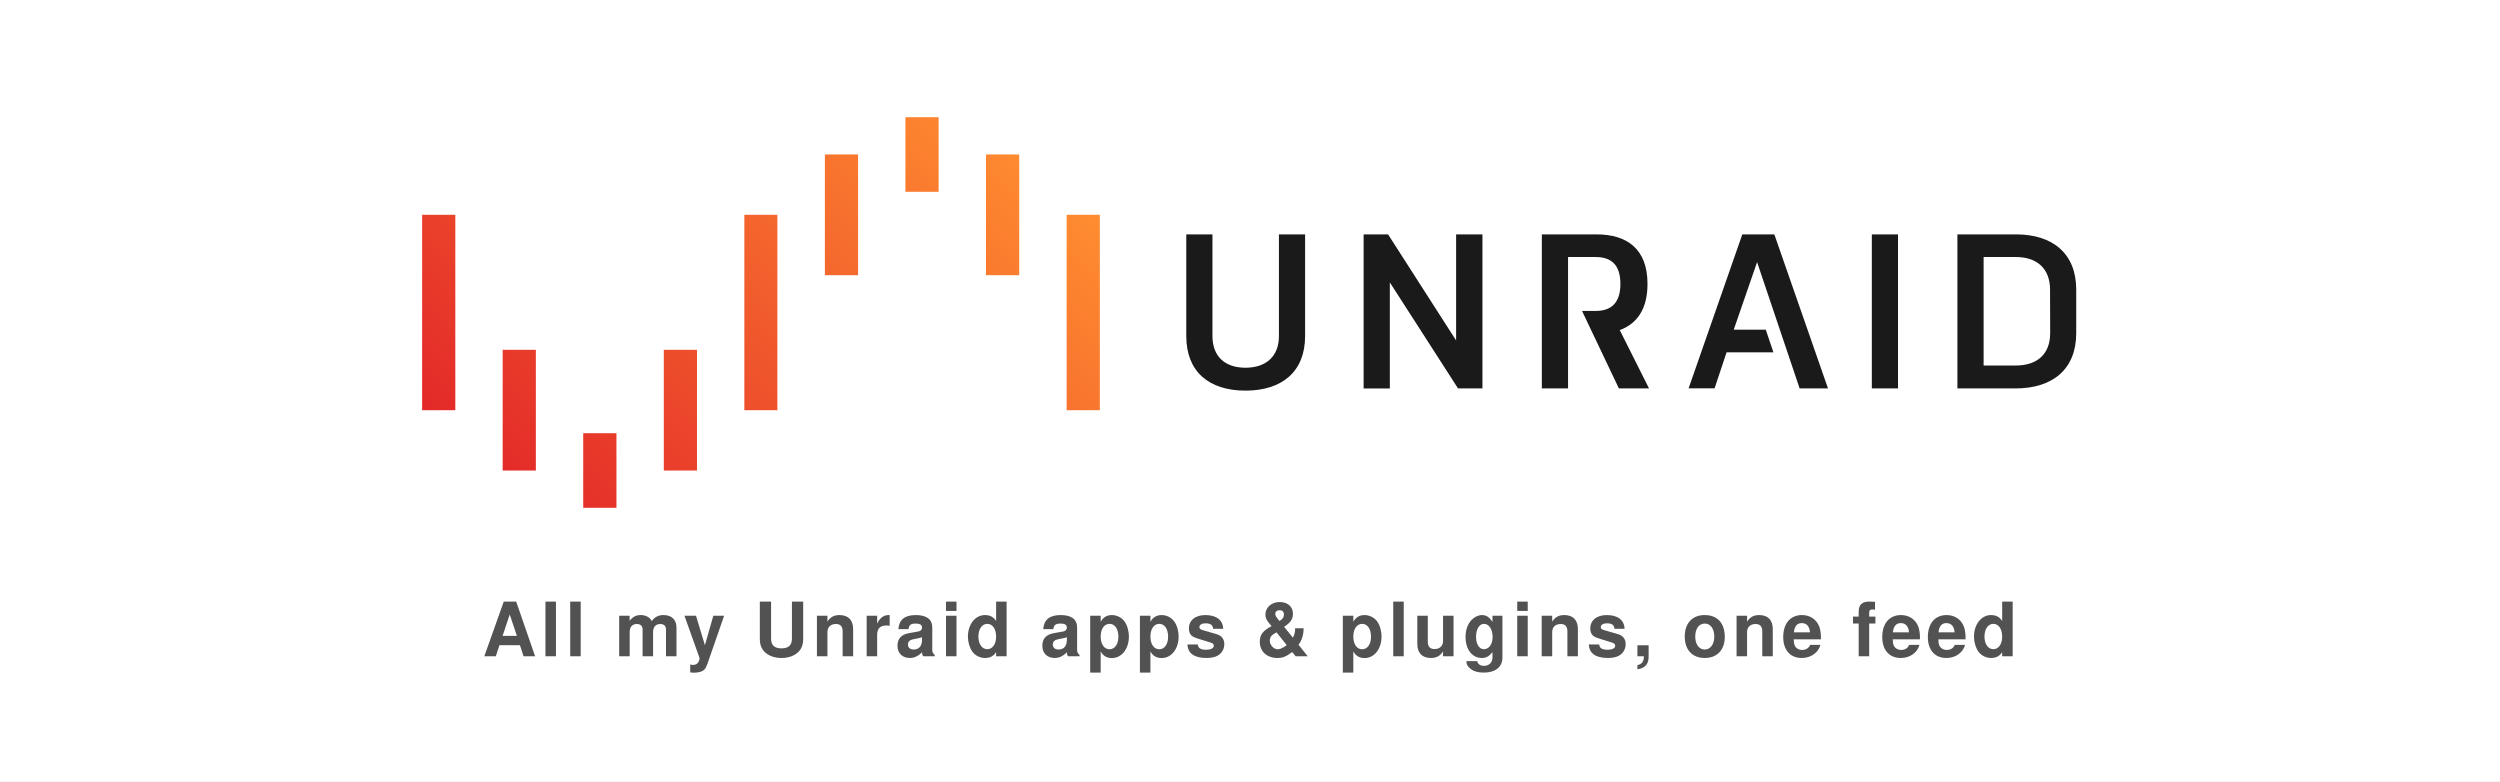
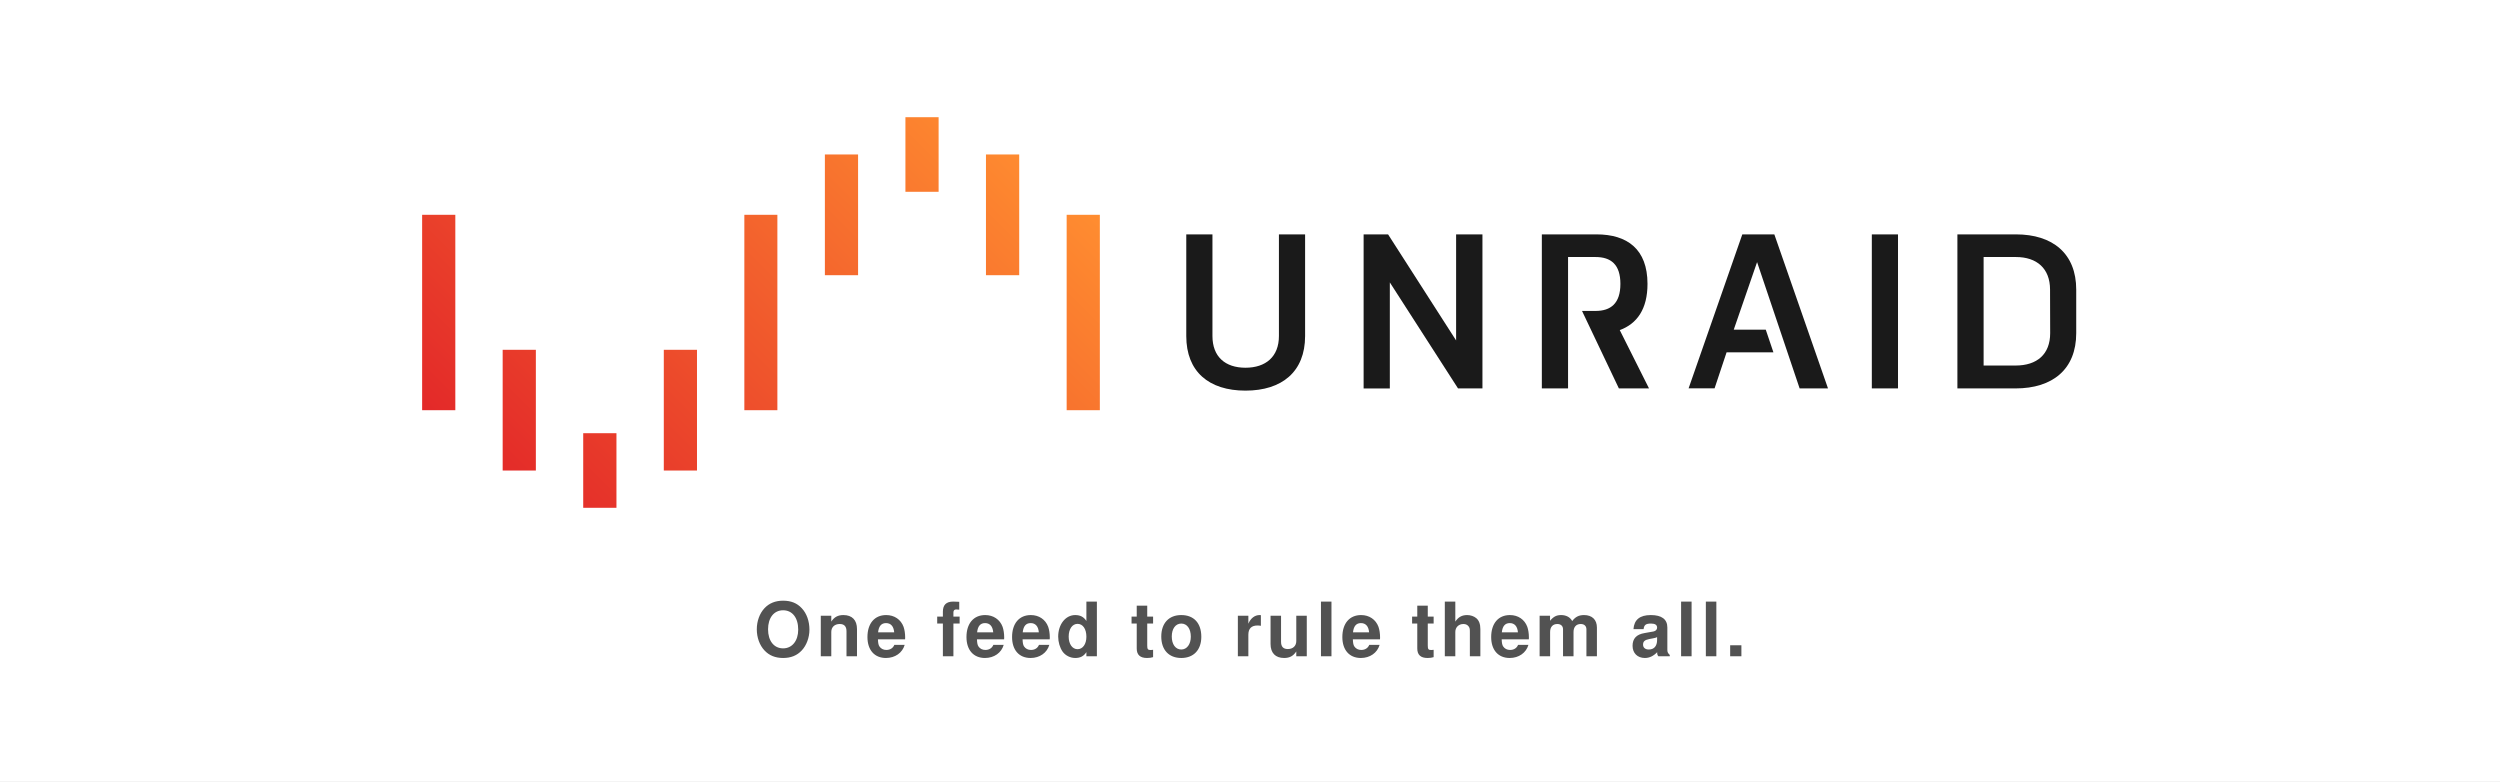
<svg xmlns="http://www.w3.org/2000/svg" viewBox="0 0 1600 500" width="1600" height="500" role="img" aria-label="Unraid — Community Applications Docker Template">
  <rect width="1600" height="500" fill="#ffffff" />
  <svg x="270" y="75" width="434" height="250" viewBox="0 0 133.52 76.97">
    <defs>
      <linearGradient id="unraidMark" x1="23.76" y1="81.49" x2="109.76" y2="-4.51" gradientUnits="userSpaceOnUse">
        <stop offset="0" stop-color="#e32929" />
        <stop offset="1" stop-color="#ff8d30" />
      </linearGradient>
    </defs>
    <path d="M63.49,19.24H70V57.73H63.49ZM6.54,57.73H0V19.24H6.54Zm25.2,4.54h6.55V77H31.74ZM15.87,45.84h6.54V69.62H15.87Zm31.75,0h6.54V69.62H47.62ZM127,19.24h6.54V57.73H127ZM101.77,14.7H95.23V0h6.54Zm15.88,16.44H111.1V7.35h6.55Zm-31.75,0H79.36V7.35H85.9Z" fill="url(#unraidMark)" />
  </svg>
  <svg x="759" y="150" width="570" height="100" viewBox="0 0 222.36 39.04">
    <path d="M146.7,29.47H135l-3,9h-6.49L138.93,0h8l13.41,38.49h-7.09L142.62,6.93l-5.83,16.88h8Z" fill="#1a1a1a" />
    <path d="M29.69,0V25.4c0,8.91-5.77,13.64-14.9,13.64S0,34.31,0,25.4V0H6.54V25.4c0,5.17,3.19,7.92,8.25,7.92s8.36-2.75,8.36-7.92V0Z" fill="#1a1a1a" />
    <path d="M50.86,12v26.5H44.31V0h6.11l17,26.5V0H74V38.49H67.9Z" fill="#1a1a1a" />
    <path d="M171.29,0h6.54V38.49h-6.54Z" fill="#1a1a1a" />
    <path d="M222.36,24.69c0,9-5.88,13.8-15.17,13.8H192.67V0H207.3c9.18,0,15.06,4.78,15.06,13.8ZM215.82,13.8c0-5.28-3.3-8.14-8.52-8.14h-8.08V32.77h8c5.33,0,8.63-2.8,8.63-8.08Z" fill="#1a1a1a" />
    <path d="M108.31,23.92c4.34-1.6,6.93-5.28,6.93-11.55C115.24,3.68,110.18,0,102.48,0H88.84V38.49h6.55V5.66h6.87c3.8,0,6.21,1.82,6.21,6.71s-2.41,6.76-6.21,6.76H98.88l9.21,19.36h7.53Z" fill="#1a1a1a" />
  </svg>
-   <text x="800" y="420" text-anchor="middle" font-family="Helvetica, Arial, sans-serif" font-size="48" font-weight="600" letter-spacing="2.5" fill="#525252">All my Unraid apps &amp; plugins, one feed</text>
+   <text x="800" y="420" text-anchor="middle" font-family="Helvetica, Arial, sans-serif" font-size="48" font-weight="600" letter-spacing="2.5" fill="#525252">One feed to rule them all.</text>
</svg>
